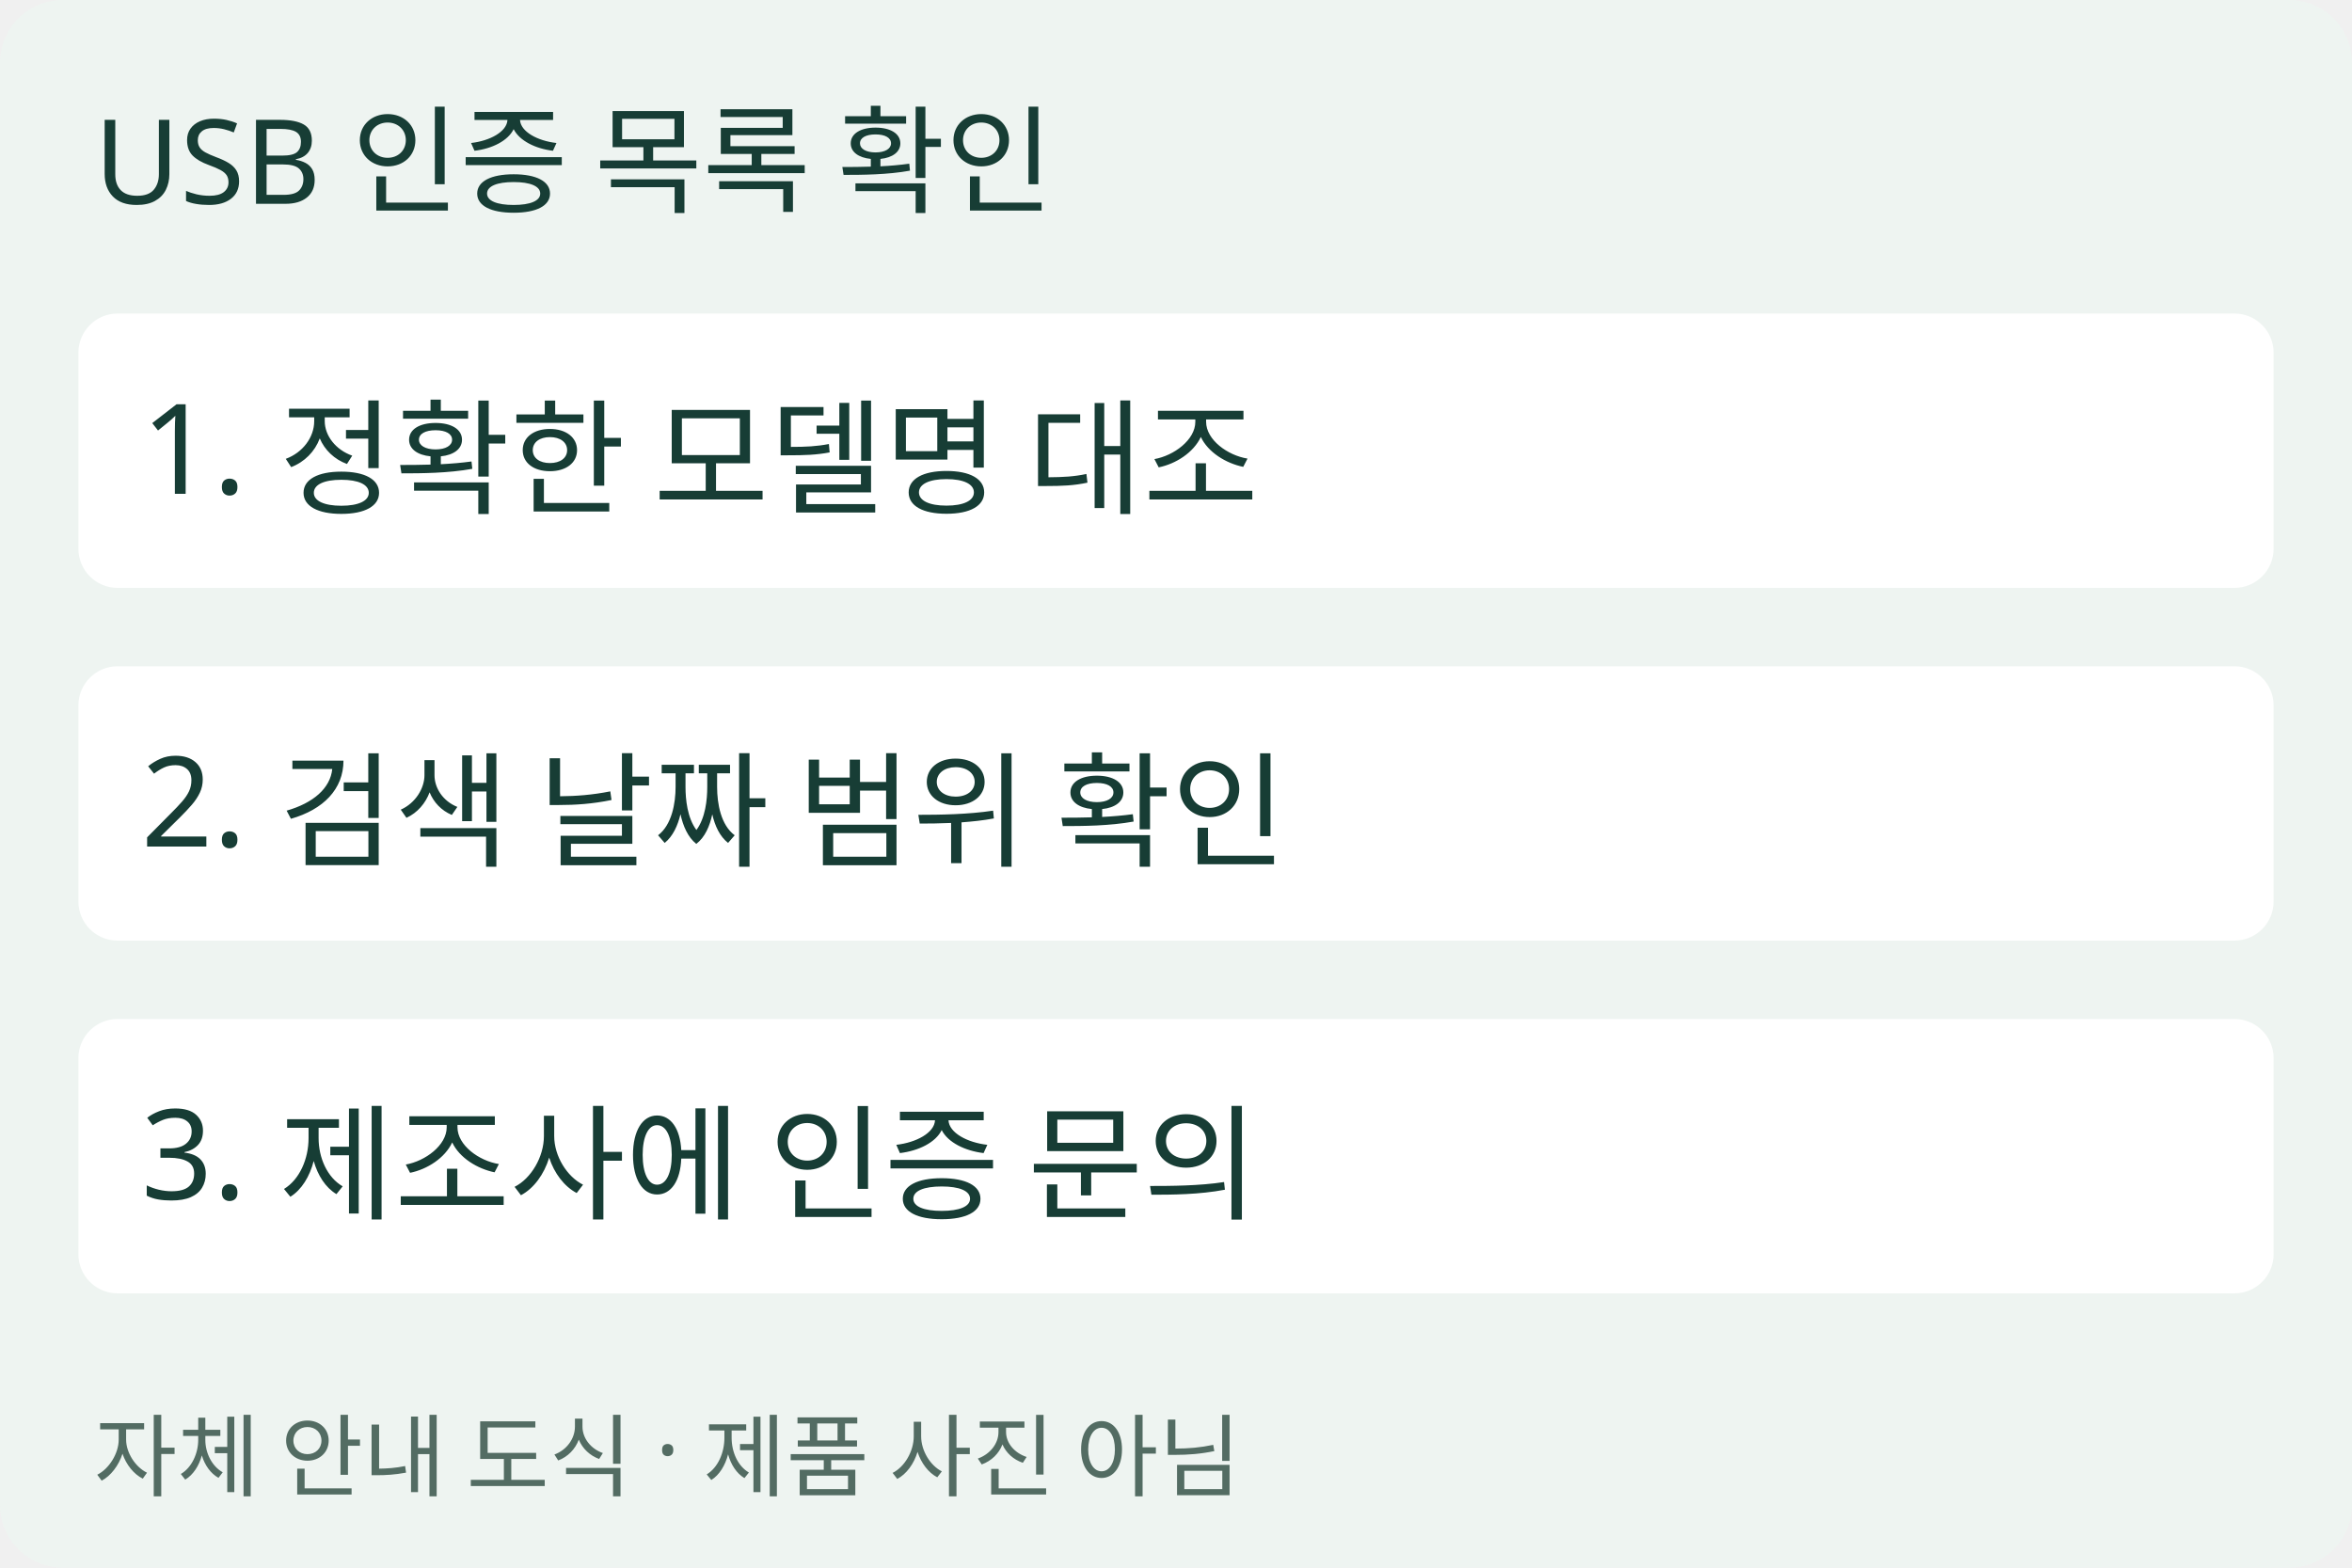
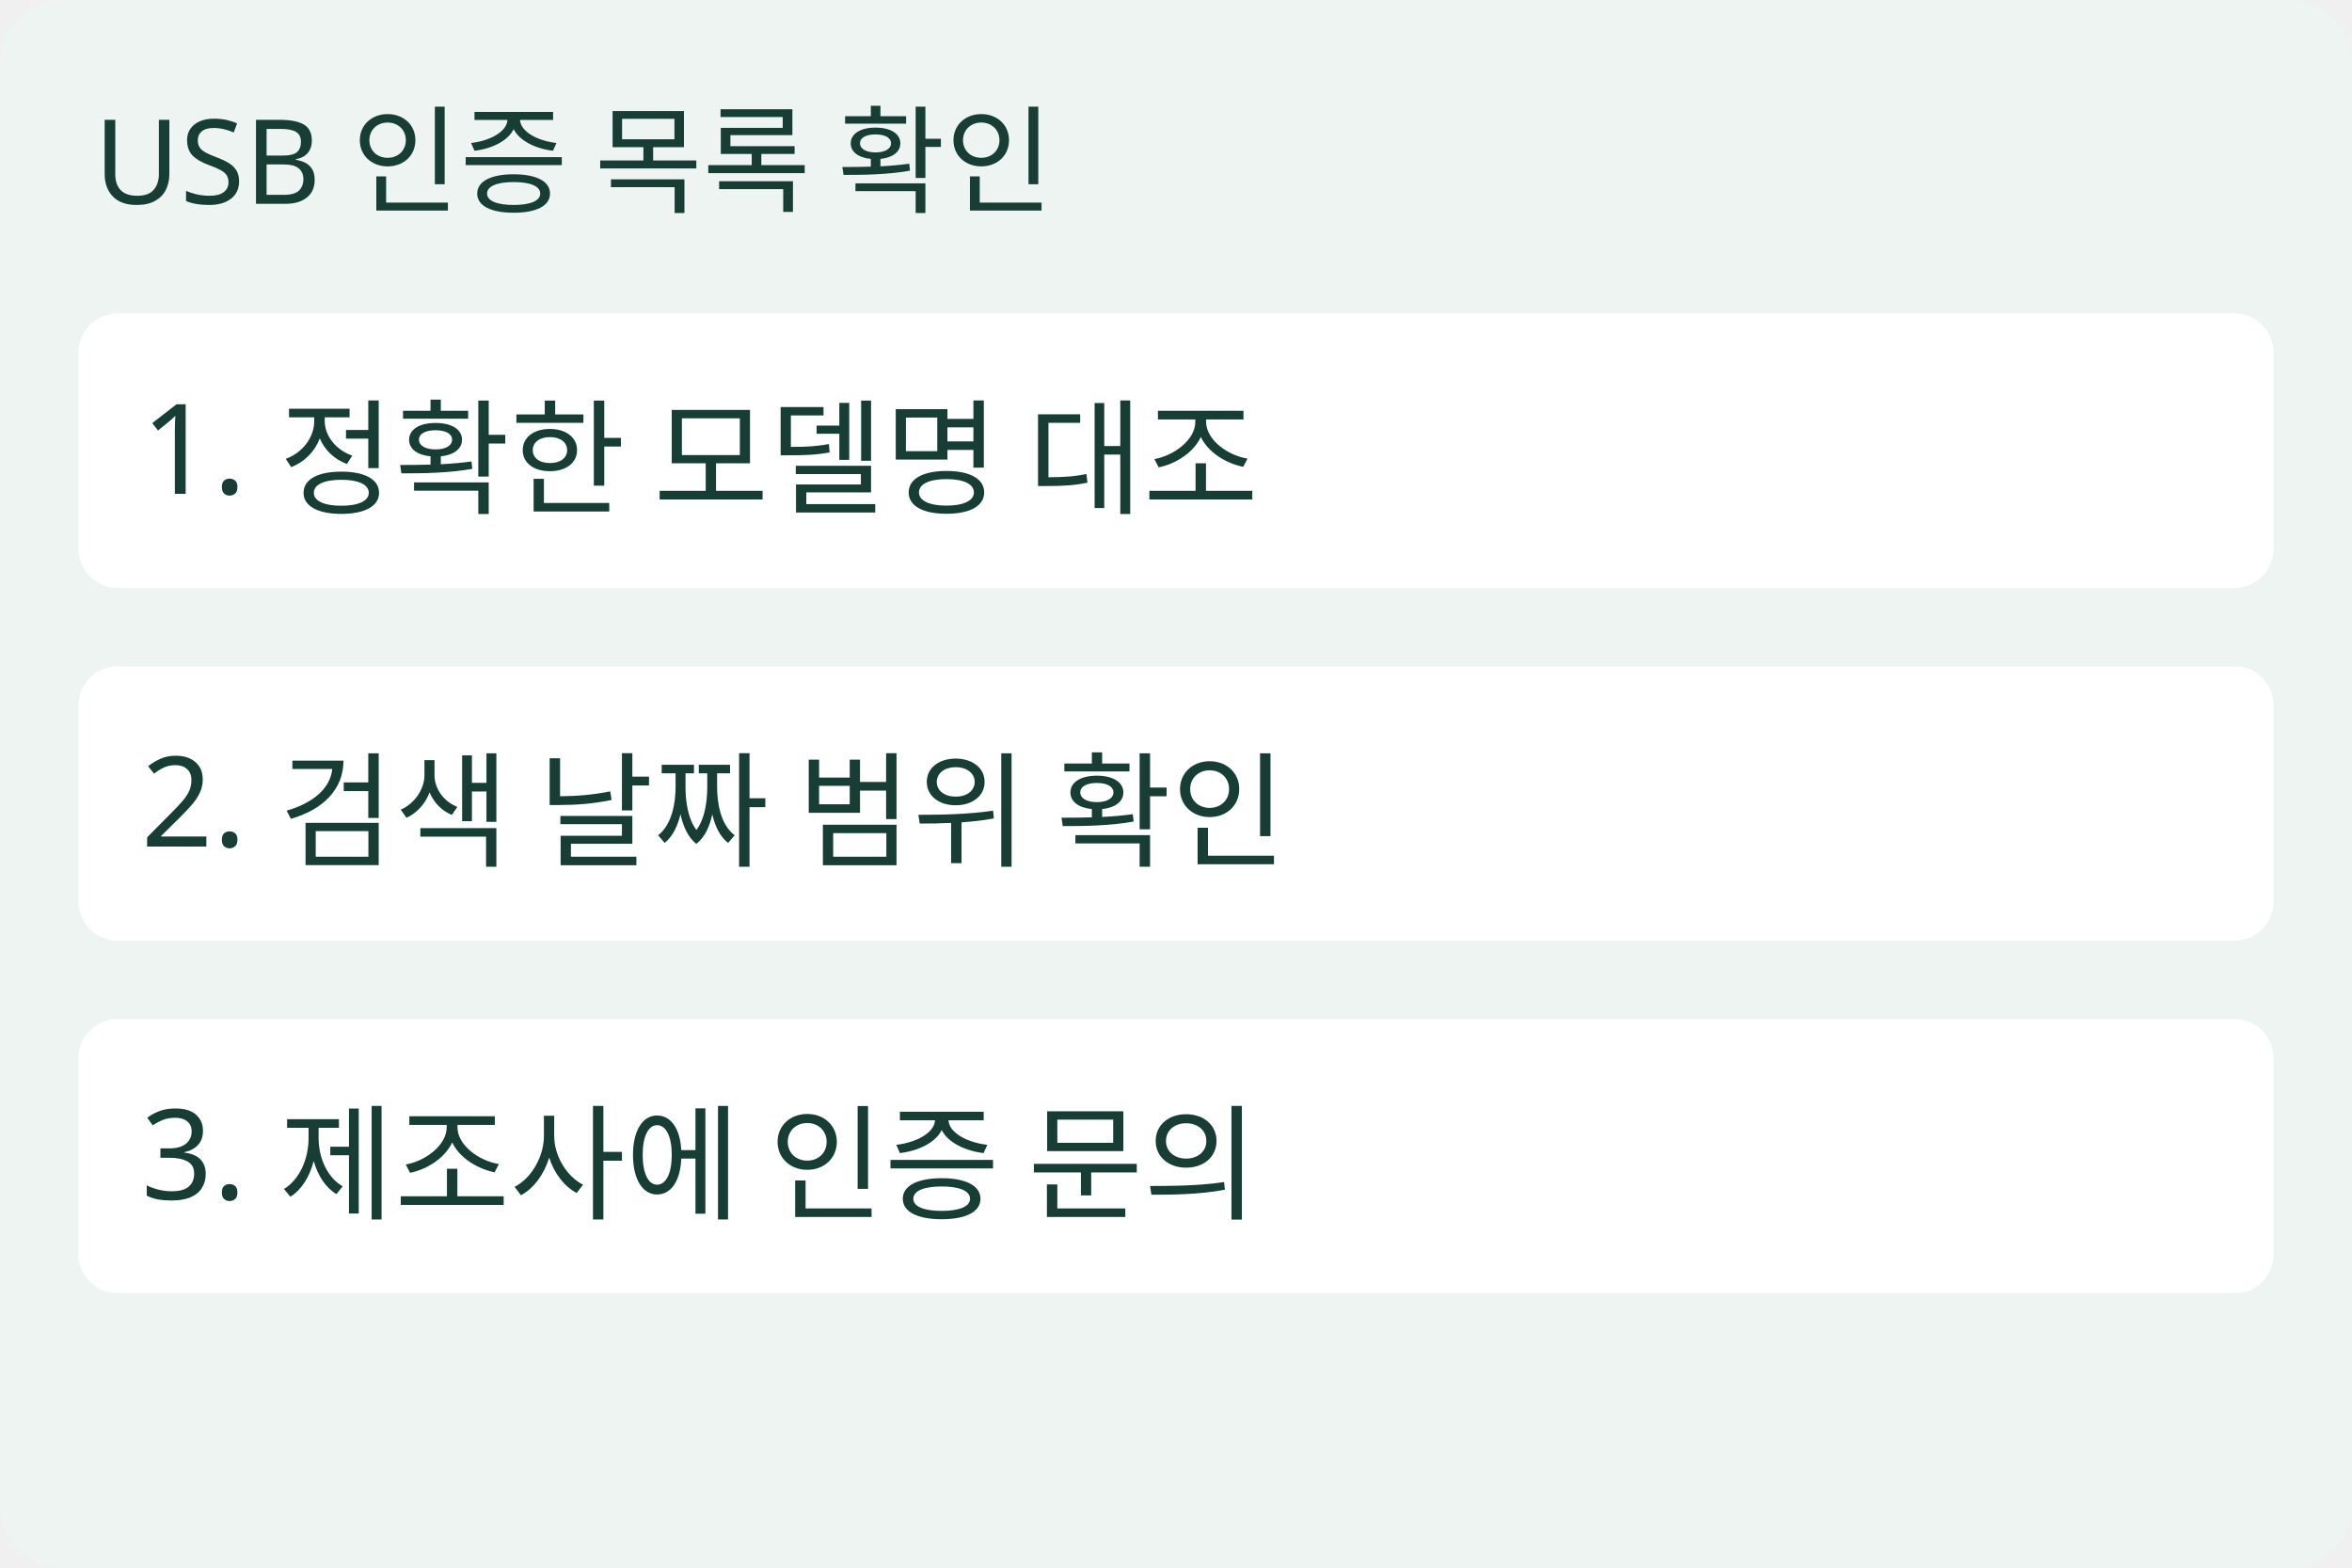
<svg xmlns="http://www.w3.org/2000/svg" width="600" height="400" viewBox="0 0 600 400" role="img" aria-labelledby="title">
  <rect width="600" height="400" rx="16" fill="#eef4f1" />
  <text x="24" y="52" font-family="Malgun Gothic,sans-serif" font-size="30" fill="#173d35">USB 인증 목록 확인</text>
  <rect x="20" y="80" width="560" height="70" rx="10" fill="#fff" />
  <text x="36" y="126" font-family="Malgun Gothic,sans-serif" font-size="32" fill="#173d35">1. 정확한 모델명 대조</text>
  <rect x="20" y="170" width="560" height="70" rx="10" fill="#fff" />
  <text x="36" y="216" font-family="Malgun Gothic,sans-serif" font-size="32" fill="#173d35">2. 검색 날짜 범위 확인</text>
  <rect x="20" y="260" width="560" height="70" rx="10" fill="#fff" />
  <text x="36" y="306" font-family="Malgun Gothic,sans-serif" font-size="32" fill="#173d35">3. 제조사에 인증 문의</text>
-   <text x="24" y="380" font-family="Malgun Gothic,sans-serif" font-size="23" fill="#536c63">자체 안내 도식 · 제품 사진 아님</text>
</svg>
